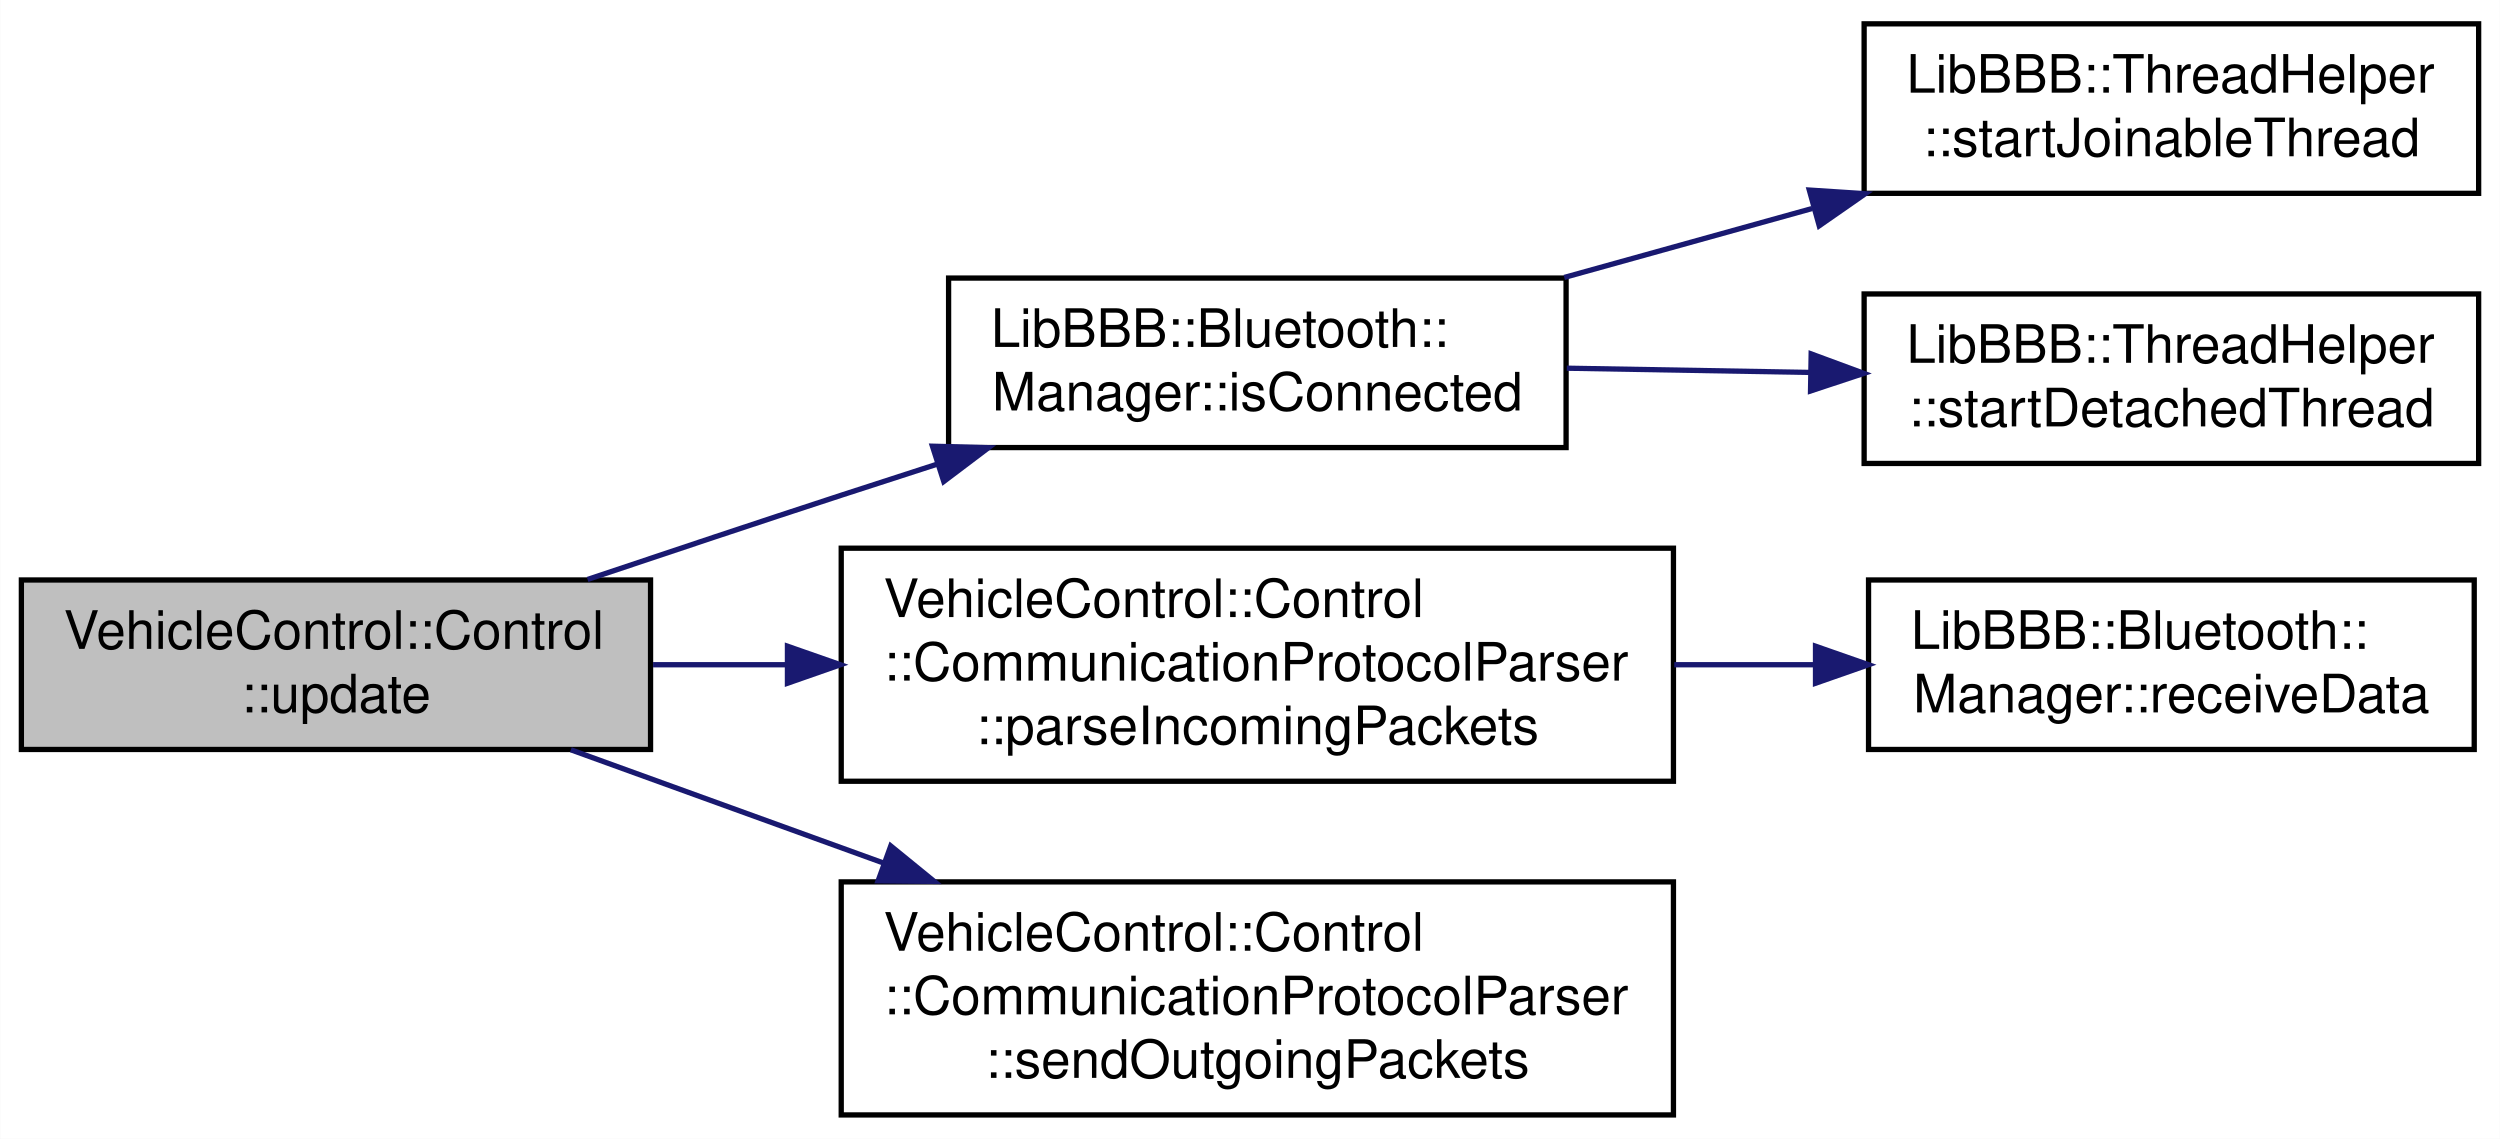
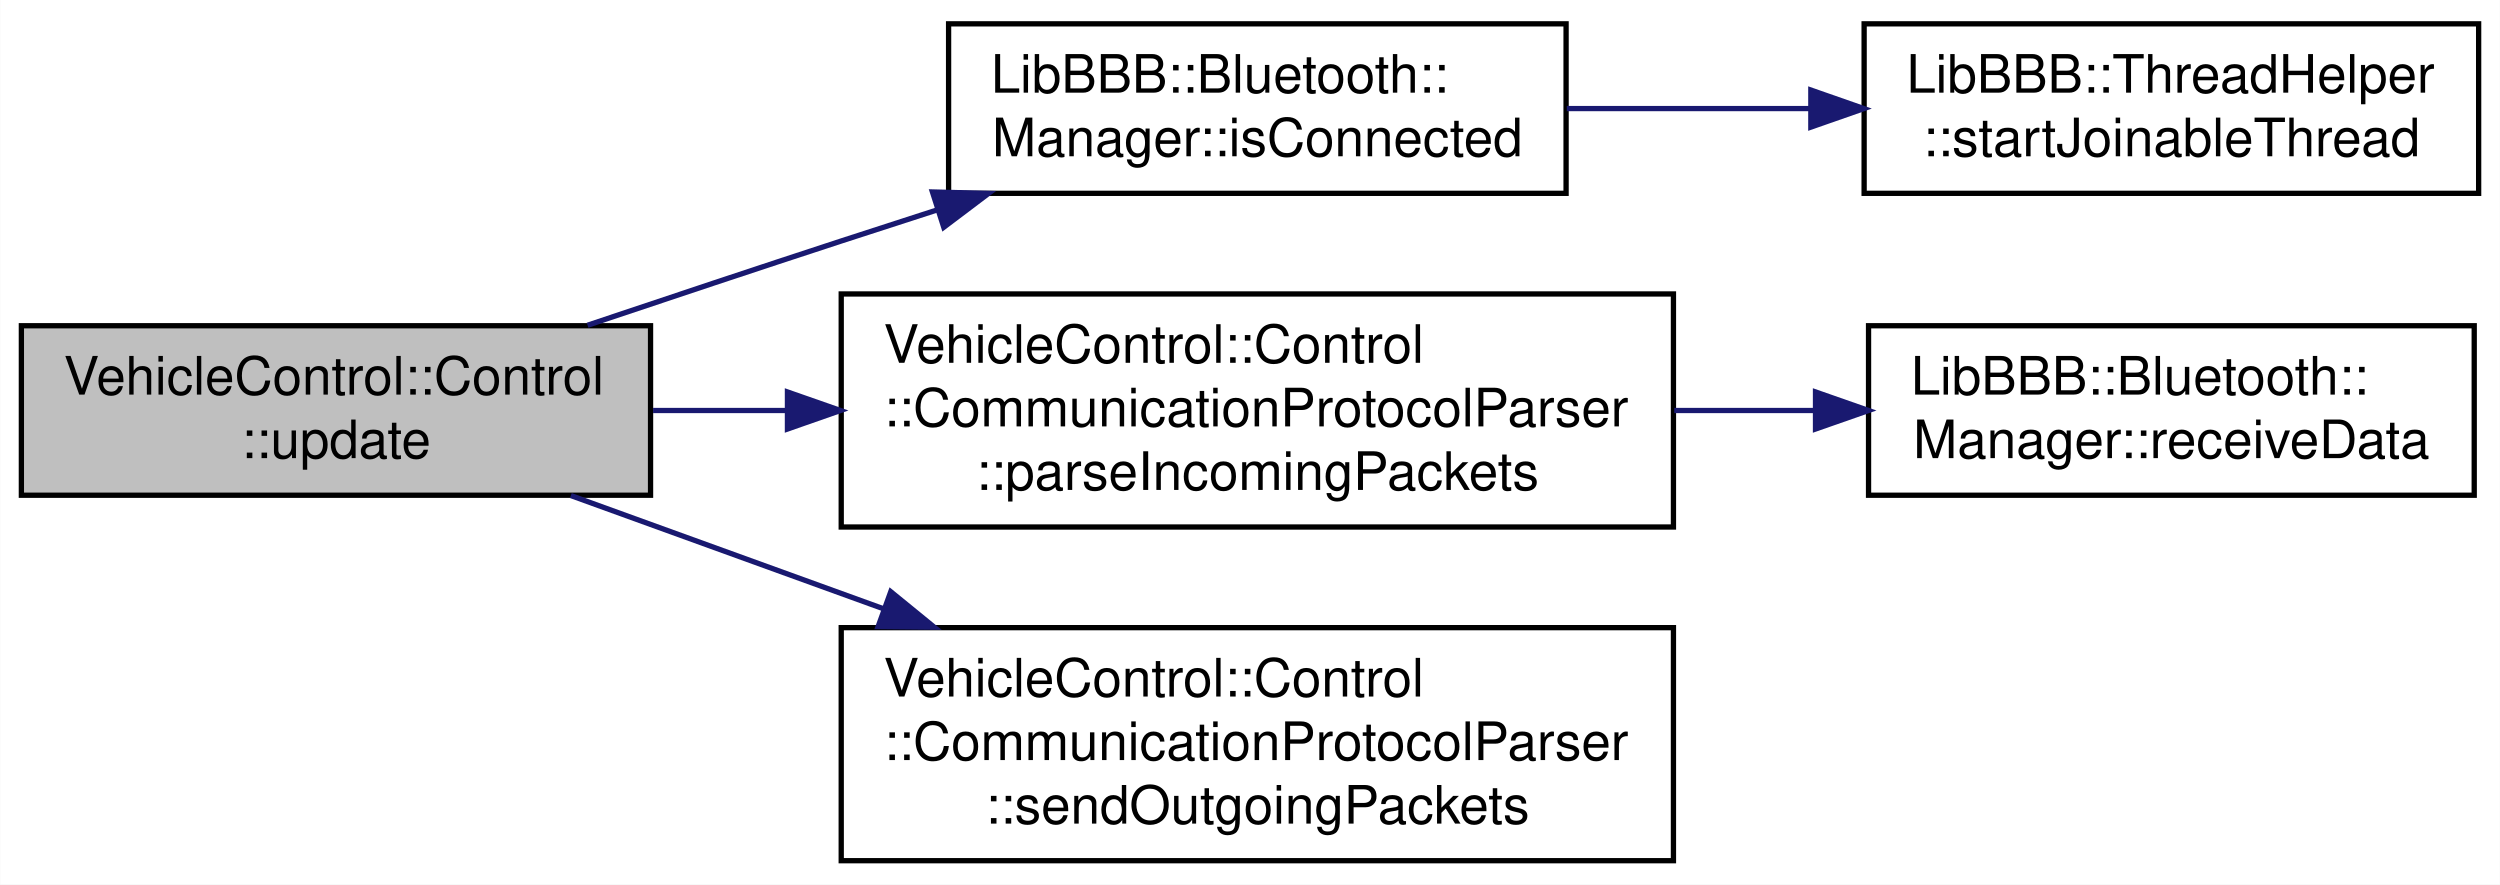
- <svg xmlns="http://www.w3.org/2000/svg" xmlns:xlink="http://www.w3.org/1999/xlink" width="472pt" height="215pt" viewBox="0.00 0.00 471.93 215.00">
-   <g id="graph0" class="graph" transform="scale(1 1) rotate(0) translate(4 211)">
-     <polygon fill="#ffffff" stroke="transparent" points="-4,4 -4,-211 467.932,-211 467.932,4 -4,4" />
+ <svg xmlns="http://www.w3.org/2000/svg" xmlns:xlink="http://www.w3.org/1999/xlink" width="472pt" height="167pt" viewBox="0.00 0.00 471.93 167.00">
+   <g id="graph0" class="graph" transform="scale(1 1) rotate(0) translate(4 163)">
+     <polygon fill="#ffffff" stroke="transparent" points="-4,4 -4,-163 467.932,-163 467.932,4 -4,4" />
    <g id="node1" class="node">
      <polygon fill="#bfbfbf" stroke="#000000" points="0,-69.5 0,-101.5 118.788,-101.5 118.788,-69.5 0,-69.5" />
      <text text-anchor="start" x="8" y="-88.5" font-family="Helvetica,sans-Serif" font-size="10.00" fill="#000000">VehicleControl::Control</text>
      <text text-anchor="middle" x="59.394" y="-76.5" font-family="Helvetica,sans-Serif" font-size="10.00" fill="#000000">::update</text>
    </g>
    <g id="node2" class="node">
      <g id="a_node2">
        <a xlink:href="classLibBBB_1_1Bluetooth_1_1Manager.html#aba77bfc05cca940e709d9c0bb1106127" target="_top" xlink:title="isConnected getter ">
          <polygon fill="#ffffff" stroke="#000000" points="175.059,-126.5 175.059,-158.5 291.641,-158.5 291.641,-126.5 175.059,-126.5" />
          <text text-anchor="start" x="183.059" y="-145.5" font-family="Helvetica,sans-Serif" font-size="10.00" fill="#000000">LibBBB::Bluetooth::</text>
          <text text-anchor="middle" x="233.35" y="-133.5" font-family="Helvetica,sans-Serif" font-size="10.00" fill="#000000">Manager::isConnected</text>
        </a>
      </g>
    </g>
    <g id="edge1" class="edge">
      <path fill="none" stroke="#191970" d="M106.898,-101.597C122.172,-106.73 139.18,-112.399 154.788,-117.5 160.681,-119.426 166.828,-121.416 172.976,-123.393" />
      <polygon fill="#191970" stroke="#191970" points="172.008,-126.758 182.6,-126.478 174.145,-120.092 172.008,-126.758" />
    </g>
-     <g id="node5" class="node">
-       <g id="a_node5">
+     <g id="node4" class="node">
+       <g id="a_node4">
        <a xlink:href="classVehicleControl_1_1Control_1_1CommunicationProtocolParser.html#a518b7eda37805934071cbc4c3dbc4328" target="_top" xlink:title="parseIncomingPackets method gets and parses the incoming Bluetooth packets. This method calls the Blu...">
          <polygon fill="#ffffff" stroke="#000000" points="154.788,-63.5 154.788,-107.5 311.912,-107.5 311.912,-63.5 154.788,-63.5" />
          <text text-anchor="start" x="162.788" y="-94.5" font-family="Helvetica,sans-Serif" font-size="10.00" fill="#000000">VehicleControl::Control</text>
          <text text-anchor="start" x="162.788" y="-82.5" font-family="Helvetica,sans-Serif" font-size="10.00" fill="#000000">::CommunicationProtocolParser</text>
          <text text-anchor="middle" x="233.35" y="-70.5" font-family="Helvetica,sans-Serif" font-size="10.00" fill="#000000">::parseIncomingPackets</text>
        </a>
      </g>
    </g>
-     <g id="edge4" class="edge">
+     <g id="edge3" class="edge">
      <path fill="none" stroke="#191970" d="M119.26,-85.5C127.454,-85.5 136.005,-85.5 144.579,-85.5" />
      <polygon fill="#191970" stroke="#191970" points="144.635,-89 154.635,-85.5 144.635,-82 144.635,-89" />
    </g>
-     <g id="node7" class="node">
-       <g id="a_node7">
+     <g id="node6" class="node">
+       <g id="a_node6">
        <a xlink:href="classVehicleControl_1_1Control_1_1CommunicationProtocolParser.html#abdbab1c6376e364c7064e5c5b04f0168" target="_top" xlink:title="sendOutgoingPackets packs and send outgoing data. This method takes care of packing bools into a sing...">
          <polygon fill="#ffffff" stroke="#000000" points="154.788,-.5 154.788,-44.5 311.912,-44.5 311.912,-.5 154.788,-.5" />
          <text text-anchor="start" x="162.788" y="-31.5" font-family="Helvetica,sans-Serif" font-size="10.00" fill="#000000">VehicleControl::Control</text>
          <text text-anchor="start" x="162.788" y="-19.5" font-family="Helvetica,sans-Serif" font-size="10.00" fill="#000000">::CommunicationProtocolParser</text>
          <text text-anchor="middle" x="233.35" y="-7.5" font-family="Helvetica,sans-Serif" font-size="10.00" fill="#000000">::sendOutgoingPackets</text>
        </a>
      </g>
    </g>
-     <g id="edge6" class="edge">
+     <g id="edge5" class="edge">
      <path fill="none" stroke="#191970" d="M103.74,-69.439C121.647,-62.954 142.757,-55.309 162.682,-48.093" />
      <polygon fill="#191970" stroke="#191970" points="164.139,-51.288 172.349,-44.592 161.755,-44.706 164.139,-51.288" />
    </g>
    <g id="node3" class="node">
      <g id="a_node3">
        <a xlink:href="classLibBBB_1_1ThreadHelper.html#a068eff4b68a89c09c63d8780621b431a" target="_top" xlink:title="startJoinableThread ">
-           <polygon fill="#ffffff" stroke="#000000" points="347.912,-174.5 347.912,-206.5 463.932,-206.5 463.932,-174.5 347.912,-174.5" />
-           <text text-anchor="start" x="355.912" y="-193.5" font-family="Helvetica,sans-Serif" font-size="10.00" fill="#000000">LibBBB::ThreadHelper</text>
-           <text text-anchor="middle" x="405.922" y="-181.5" font-family="Helvetica,sans-Serif" font-size="10.00" fill="#000000">::startJoinableThread</text>
+           <polygon fill="#ffffff" stroke="#000000" points="347.912,-126.5 347.912,-158.5 463.932,-158.5 463.932,-126.5 347.912,-126.5" />
+           <text text-anchor="start" x="355.912" y="-145.5" font-family="Helvetica,sans-Serif" font-size="10.00" fill="#000000">LibBBB::ThreadHelper</text>
+           <text text-anchor="middle" x="405.922" y="-133.5" font-family="Helvetica,sans-Serif" font-size="10.00" fill="#000000">::startJoinableThread</text>
        </a>
      </g>
    </g>
    <g id="edge2" class="edge">
-       <path fill="none" stroke="#191970" d="M291.294,-158.617C306.315,-162.795 322.624,-167.331 338.102,-171.636" />
-       <polygon fill="#191970" stroke="#191970" points="337.559,-175.118 348.131,-174.426 339.435,-168.374 337.559,-175.118" />
+       <path fill="none" stroke="#191970" d="M291.775,-142.5C306.473,-142.5 322.379,-142.5 337.517,-142.5" />
+       <polygon fill="#191970" stroke="#191970" points="337.85,-146 347.85,-142.5 337.85,-139 337.85,-146" />
    </g>
-     <g id="node4" class="node">
-       <g id="a_node4">
-         <a xlink:href="classLibBBB_1_1ThreadHelper.html#a6999e18135496ef252b1c43c374c20f9" target="_top" xlink:title="startDetachedThread ">
-           <polygon fill="#ffffff" stroke="#000000" points="347.912,-123.5 347.912,-155.5 463.932,-155.5 463.932,-123.5 347.912,-123.5" />
-           <text text-anchor="start" x="355.912" y="-142.5" font-family="Helvetica,sans-Serif" font-size="10.00" fill="#000000">LibBBB::ThreadHelper</text>
-           <text text-anchor="middle" x="405.922" y="-130.5" font-family="Helvetica,sans-Serif" font-size="10.00" fill="#000000">::startDetachedThread</text>
-         </a>
-       </g>
-     </g>
-     <g id="edge3" class="edge">
-       <path fill="none" stroke="#191970" d="M291.775,-141.484C306.473,-141.229 322.379,-140.952 337.517,-140.689" />
-       <polygon fill="#191970" stroke="#191970" points="337.913,-144.183 347.85,-140.51 337.791,-137.184 337.913,-144.183" />
-     </g>
-     <g id="node6" class="node">
-       <g id="a_node6">
+     <g id="node5" class="node">
+       <g id="a_node5">
        <a xlink:href="classLibBBB_1_1Bluetooth_1_1Manager.html#ae579e5664c1fa9a5cb4ed5e067f80e33" target="_top" xlink:title="receiveData method that receives the data ">
          <polygon fill="#ffffff" stroke="#000000" points="348.746,-69.5 348.746,-101.5 463.098,-101.5 463.098,-69.5 348.746,-69.5" />
          <text text-anchor="start" x="356.746" y="-88.5" font-family="Helvetica,sans-Serif" font-size="10.00" fill="#000000">LibBBB::Bluetooth::</text>
          <text text-anchor="middle" x="405.922" y="-76.5" font-family="Helvetica,sans-Serif" font-size="10.00" fill="#000000">Manager::receiveData</text>
        </a>
      </g>
    </g>
-     <g id="edge5" class="edge">
+     <g id="edge4" class="edge">
      <path fill="none" stroke="#191970" d="M312.061,-85.5C320.942,-85.5 329.931,-85.5 338.648,-85.5" />
      <polygon fill="#191970" stroke="#191970" points="338.732,-89 348.732,-85.5 338.732,-82 338.732,-89" />
    </g>
  </g>
</svg>
